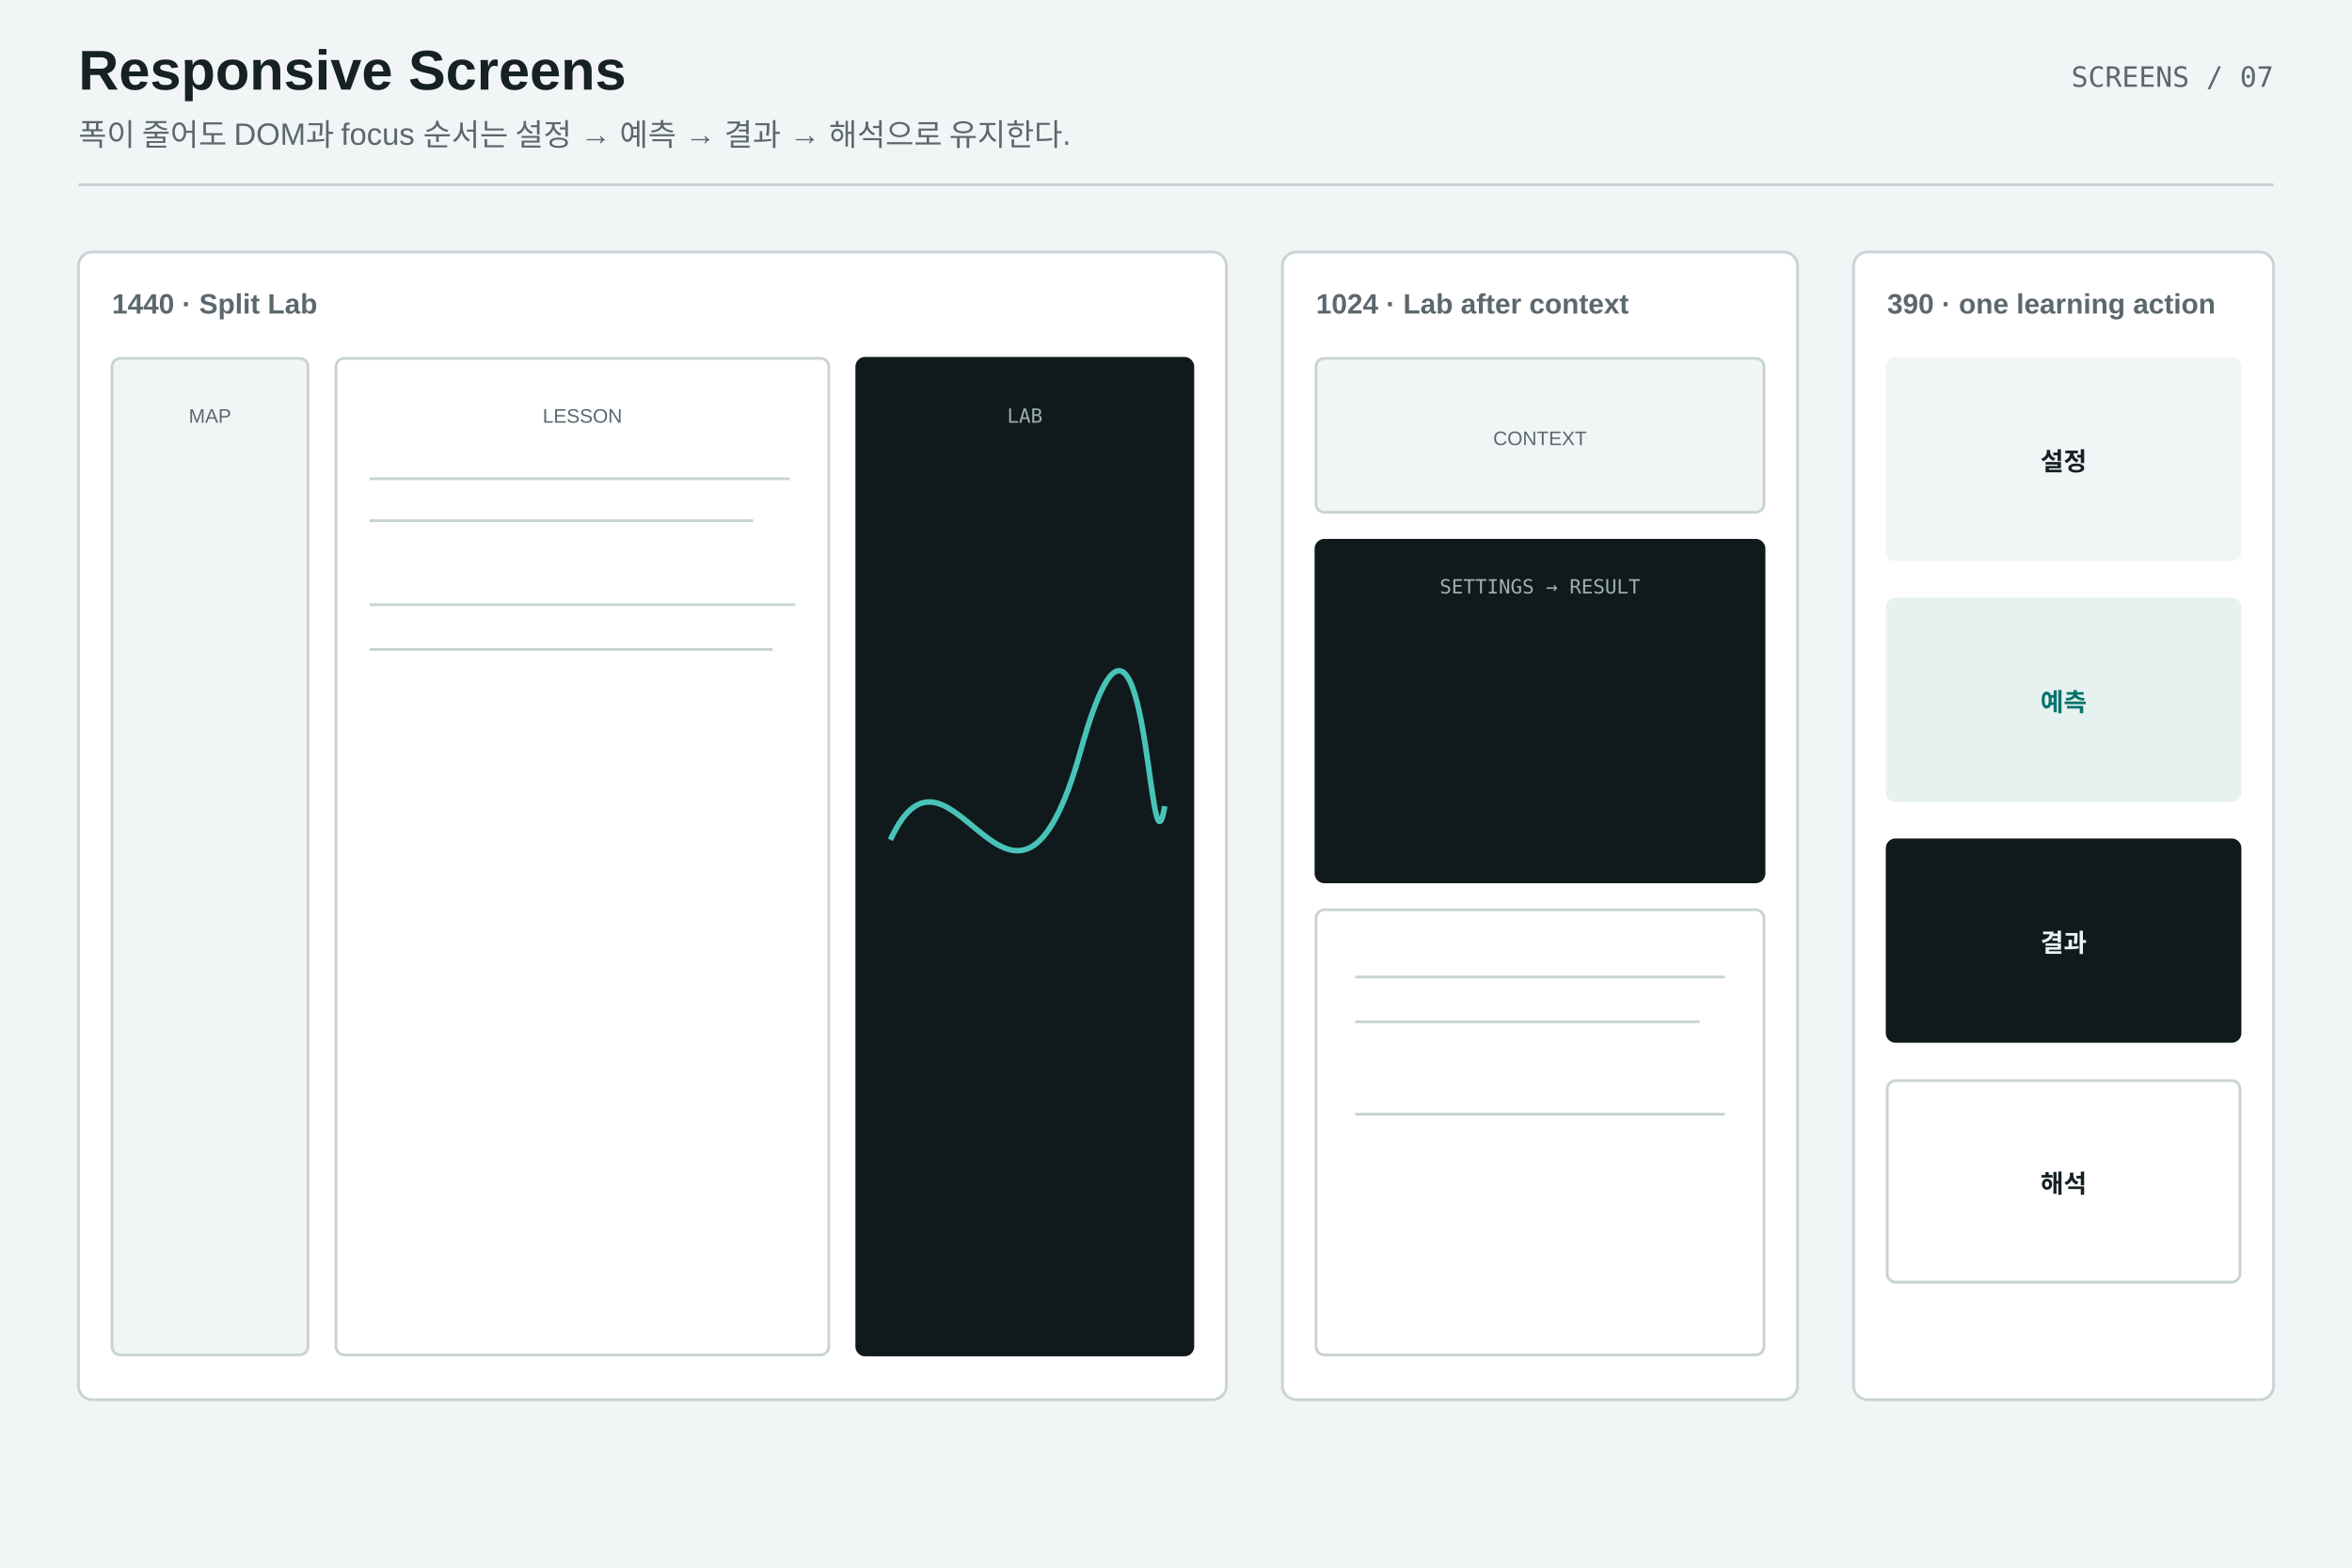
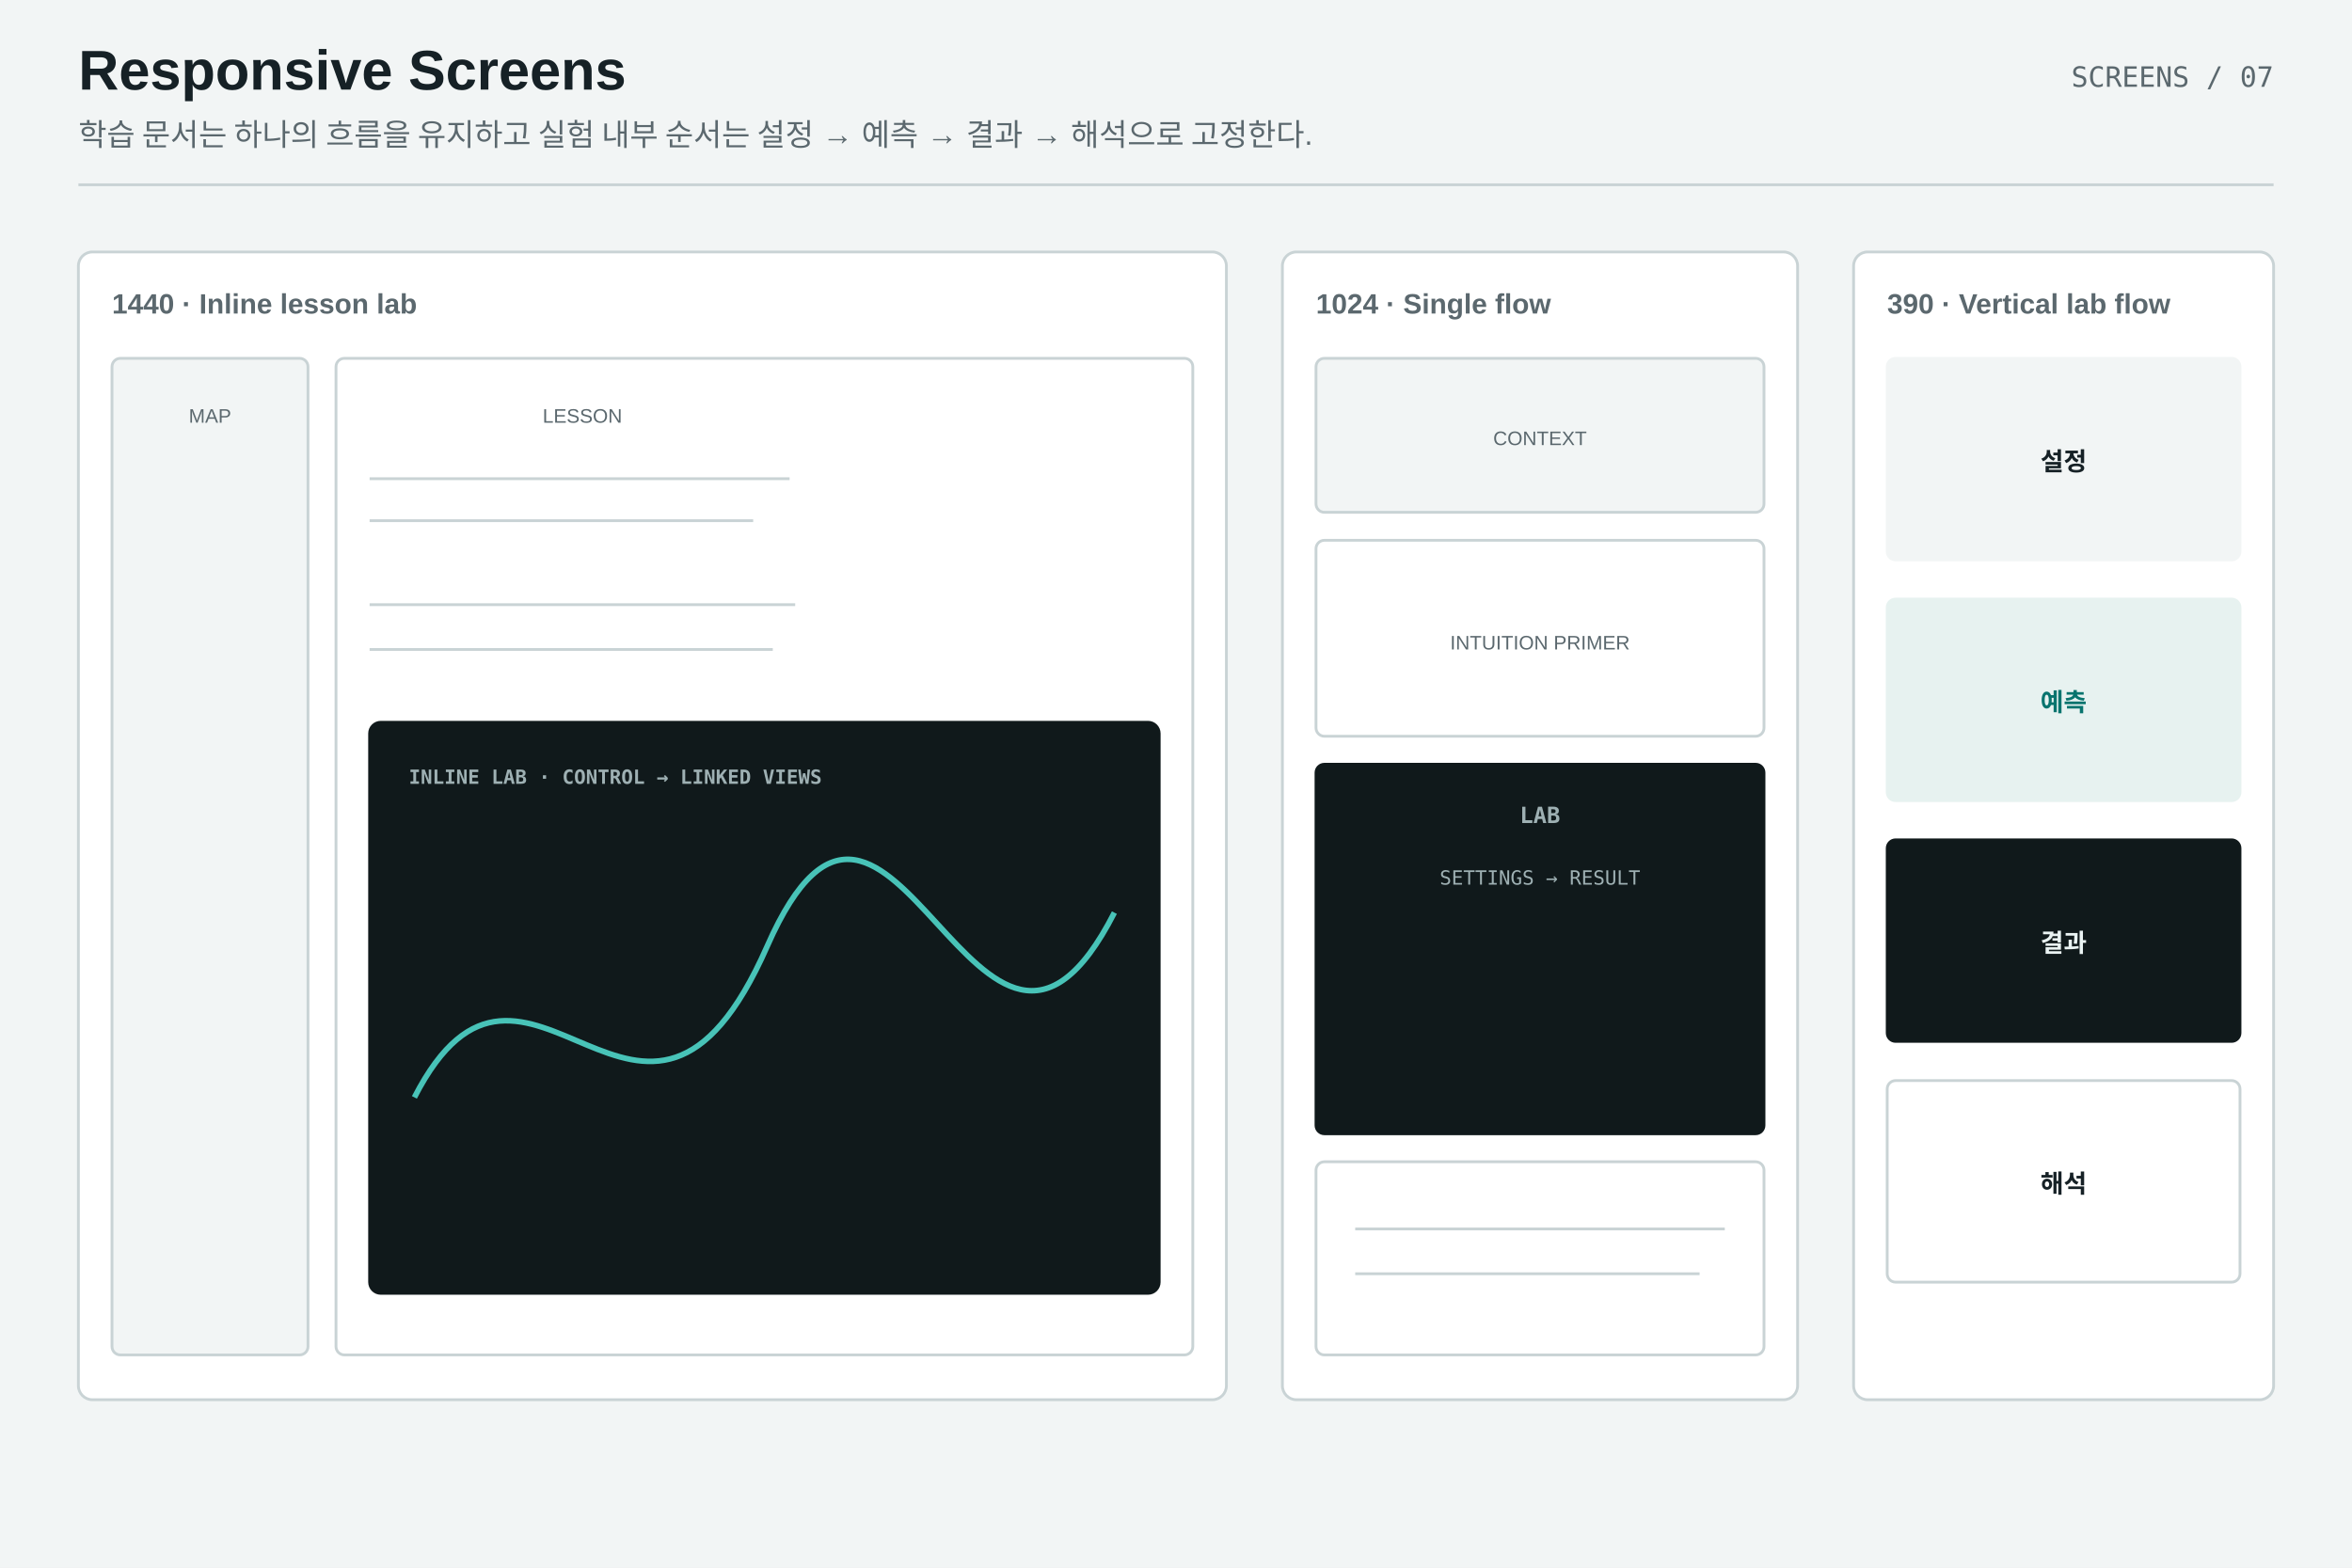
<svg xmlns="http://www.w3.org/2000/svg" width="840" height="560" viewBox="0 0 840 560">
  <rect width="840" height="560" fill="#F2F5F5" />
  <text x="28" y="32" font-size="20" fill="#162126" font-weight="600" font-family="IBM Plex Sans KR,IBM Plex Sans,Arial,sans-serif">Responsive Screens</text>
  <text x="812" y="31" font-size="10" fill="#5B686E" font-weight="500" font-family="IBM Plex Mono,ui-monospace,monospace" text-anchor="end">SCREENS / 07</text>
-   <text x="28" y="52" font-size="11" fill="#5B686E" font-weight="400" font-family="IBM Plex Sans KR,IBM Plex Sans,Arial,sans-serif">폭이 줄어도 DOM과 focus 순서는 설정 → 예측 → 결과 → 해석으로 유지한다.</text>
+   <text x="28" y="52" font-size="11" fill="#5B686E" font-weight="400" font-family="IBM Plex Sans KR,IBM Plex Sans,Arial,sans-serif">학습 문서는 하나의 흐름을 유지하고 실험 내부 순서는 설정 → 예측 → 결과 → 해석으로 고정한다.</text>
  <line x1="28" y1="66" x2="812" y2="66" stroke="#C9D3D5" stroke-width="1" />
  <rect x="28" y="90" width="410" height="410" rx="5" fill="#FFFFFF" stroke="#C9D3D5" />
-   <text x="40" y="112" font-size="10" fill="#5B686E" font-weight="600" font-family="IBM Plex Sans KR,IBM Plex Sans,Arial,sans-serif">1440 · Split Lab</text>
+   <text x="40" y="112" font-size="10" fill="#5B686E" font-weight="600" font-family="IBM Plex Sans KR,IBM Plex Sans,Arial,sans-serif">1440 · Inline lesson lab</text>
  <rect x="40" y="128" width="70" height="356" rx="3" fill="#F2F5F5" stroke="#C9D3D5" />
-   <rect x="120" y="128" width="176" height="356" rx="3" fill="#FFFFFF" stroke="#C9D3D5" />
-   <rect x="306" y="128" width="120" height="356" rx="3" fill="#10191B" stroke="#10191B" />
+   <rect x="120" y="128" width="306" height="356" rx="3" fill="#FFFFFF" stroke="#C9D3D5" />
  <text x="75" y="151" font-size="7" fill="#5B686E" font-weight="500" font-family="IBM Plex Sans KR,IBM Plex Sans,Arial,sans-serif" text-anchor="middle">MAP</text>
  <text x="208" y="151" font-size="7" fill="#5B686E" font-weight="500" font-family="IBM Plex Sans KR,IBM Plex Sans,Arial,sans-serif" text-anchor="middle">LESSON</text>
-   <text x="366" y="151" font-size="7" fill="#9EB0B3" font-weight="500" font-family="IBM Plex Mono,ui-monospace,monospace" text-anchor="middle">LAB</text>
  <line x1="132" y1="171" x2="282" y2="171" stroke="#C9D3D5" stroke-width="1" />
  <line x1="132" y1="186" x2="269" y2="186" stroke="#C9D3D5" stroke-width="1" />
  <line x1="132" y1="216" x2="284" y2="216" stroke="#C9D3D5" stroke-width="1" />
  <line x1="132" y1="232" x2="276" y2="232" stroke="#C9D3D5" stroke-width="1" />
-   <path d="M318 300 C340 252 362 354 386 268 S410 322 416 288" fill="none" stroke="#48C3B8" stroke-width="2" />
+   <rect x="132" y="258" width="282" height="204" rx="4" fill="#10191B" stroke="#10191B" />
+   <text x="146" y="280" font-size="7" fill="#9EB0B3" font-weight="600" font-family="IBM Plex Mono,ui-monospace,monospace">INLINE LAB · CONTROL → LINKED VIEWS</text>
+   <path d="M148 392 C188 314 230 438 274 338 S350 420 398 326" fill="none" stroke="#48C3B8" stroke-width="2" />
  <rect x="458" y="90" width="184" height="410" rx="5" fill="#FFFFFF" stroke="#C9D3D5" />
-   <text x="470" y="112" font-size="10" fill="#5B686E" font-weight="600" font-family="IBM Plex Sans KR,IBM Plex Sans,Arial,sans-serif">1024 · Lab after context</text>
+   <text x="470" y="112" font-size="10" fill="#5B686E" font-weight="600" font-family="IBM Plex Sans KR,IBM Plex Sans,Arial,sans-serif">1024 · Single flow</text>
  <rect x="470" y="128" width="160" height="55" rx="3" fill="#F2F5F5" stroke="#C9D3D5" />
-   <rect x="470" y="193" width="160" height="122" rx="3" fill="#10191B" stroke="#10191B" />
-   <rect x="470" y="325" width="160" height="159" rx="3" fill="#FFFFFF" stroke="#C9D3D5" />
+   <rect x="470" y="193" width="160" height="70" rx="3" fill="#FFFFFF" stroke="#C9D3D5" />
+   <rect x="470" y="273" width="160" height="132" rx="3" fill="#10191B" stroke="#10191B" />
+   <rect x="470" y="415" width="160" height="69" rx="3" fill="#FFFFFF" stroke="#C9D3D5" />
  <text x="550" y="159" font-size="7" fill="#5B686E" font-weight="500" font-family="IBM Plex Sans KR,IBM Plex Sans,Arial,sans-serif" text-anchor="middle">CONTEXT</text>
-   <text x="550" y="212" font-size="7" fill="#9EB0B3" font-weight="500" font-family="IBM Plex Mono,ui-monospace,monospace" text-anchor="middle">SETTINGS → RESULT</text>
-   <line x1="484" y1="349" x2="616" y2="349" stroke="#C9D3D5" stroke-width="1" />
-   <line x1="484" y1="365" x2="607" y2="365" stroke="#C9D3D5" stroke-width="1" />
-   <line x1="484" y1="398" x2="616" y2="398" stroke="#C9D3D5" stroke-width="1" />
+   <text x="550" y="232" font-size="7" fill="#5B686E" font-weight="500" font-family="IBM Plex Sans KR,IBM Plex Sans,Arial,sans-serif" text-anchor="middle">INTUITION PRIMER</text>
+   <text x="550" y="294" font-size="8" fill="#9EB0B3" font-weight="600" font-family="IBM Plex Mono,ui-monospace,monospace" text-anchor="middle">LAB</text>
+   <text x="550" y="316" font-size="7" fill="#9EB0B3" font-weight="500" font-family="IBM Plex Mono,ui-monospace,monospace" text-anchor="middle">SETTINGS → RESULT</text>
+   <line x1="484" y1="439" x2="616" y2="439" stroke="#C9D3D5" stroke-width="1" />
+   <line x1="484" y1="455" x2="607" y2="455" stroke="#C9D3D5" stroke-width="1" />
  <rect x="662" y="90" width="150" height="410" rx="5" fill="#FFFFFF" stroke="#C9D3D5" />
-   <text x="674" y="112" font-size="10" fill="#5B686E" font-weight="600" font-family="IBM Plex Sans KR,IBM Plex Sans,Arial,sans-serif">390 · one learning action</text>
+   <text x="674" y="112" font-size="10" fill="#5B686E" font-weight="600" font-family="IBM Plex Sans KR,IBM Plex Sans,Arial,sans-serif">390 · Vertical lab flow</text>
  <rect x="674" y="128" width="126" height="72" rx="3" fill="#F2F5F5" stroke="#F2F5F5" />
  <text x="737" y="168" font-size="9" fill="#162126" font-weight="600" font-family="IBM Plex Sans KR,IBM Plex Sans,Arial,sans-serif" text-anchor="middle">설정</text>
  <rect x="674" y="214" width="126" height="72" rx="3" fill="#E7F2F0" stroke="#E7F2F0" />
  <text x="737" y="254" font-size="9" fill="#08746E" font-weight="600" font-family="IBM Plex Sans KR,IBM Plex Sans,Arial,sans-serif" text-anchor="middle">예측</text>
  <rect x="674" y="300" width="126" height="72" rx="3" fill="#10191B" stroke="#10191B" />
  <text x="737" y="340" font-size="9" fill="#EAF3F3" font-weight="600" font-family="IBM Plex Sans KR,IBM Plex Sans,Arial,sans-serif" text-anchor="middle">결과</text>
  <rect x="674" y="386" width="126" height="72" rx="3" fill="#FFFFFF" stroke="#C9D3D5" />
  <text x="737" y="426" font-size="9" fill="#162126" font-weight="600" font-family="IBM Plex Sans KR,IBM Plex Sans,Arial,sans-serif" text-anchor="middle">해석</text>
</svg>
